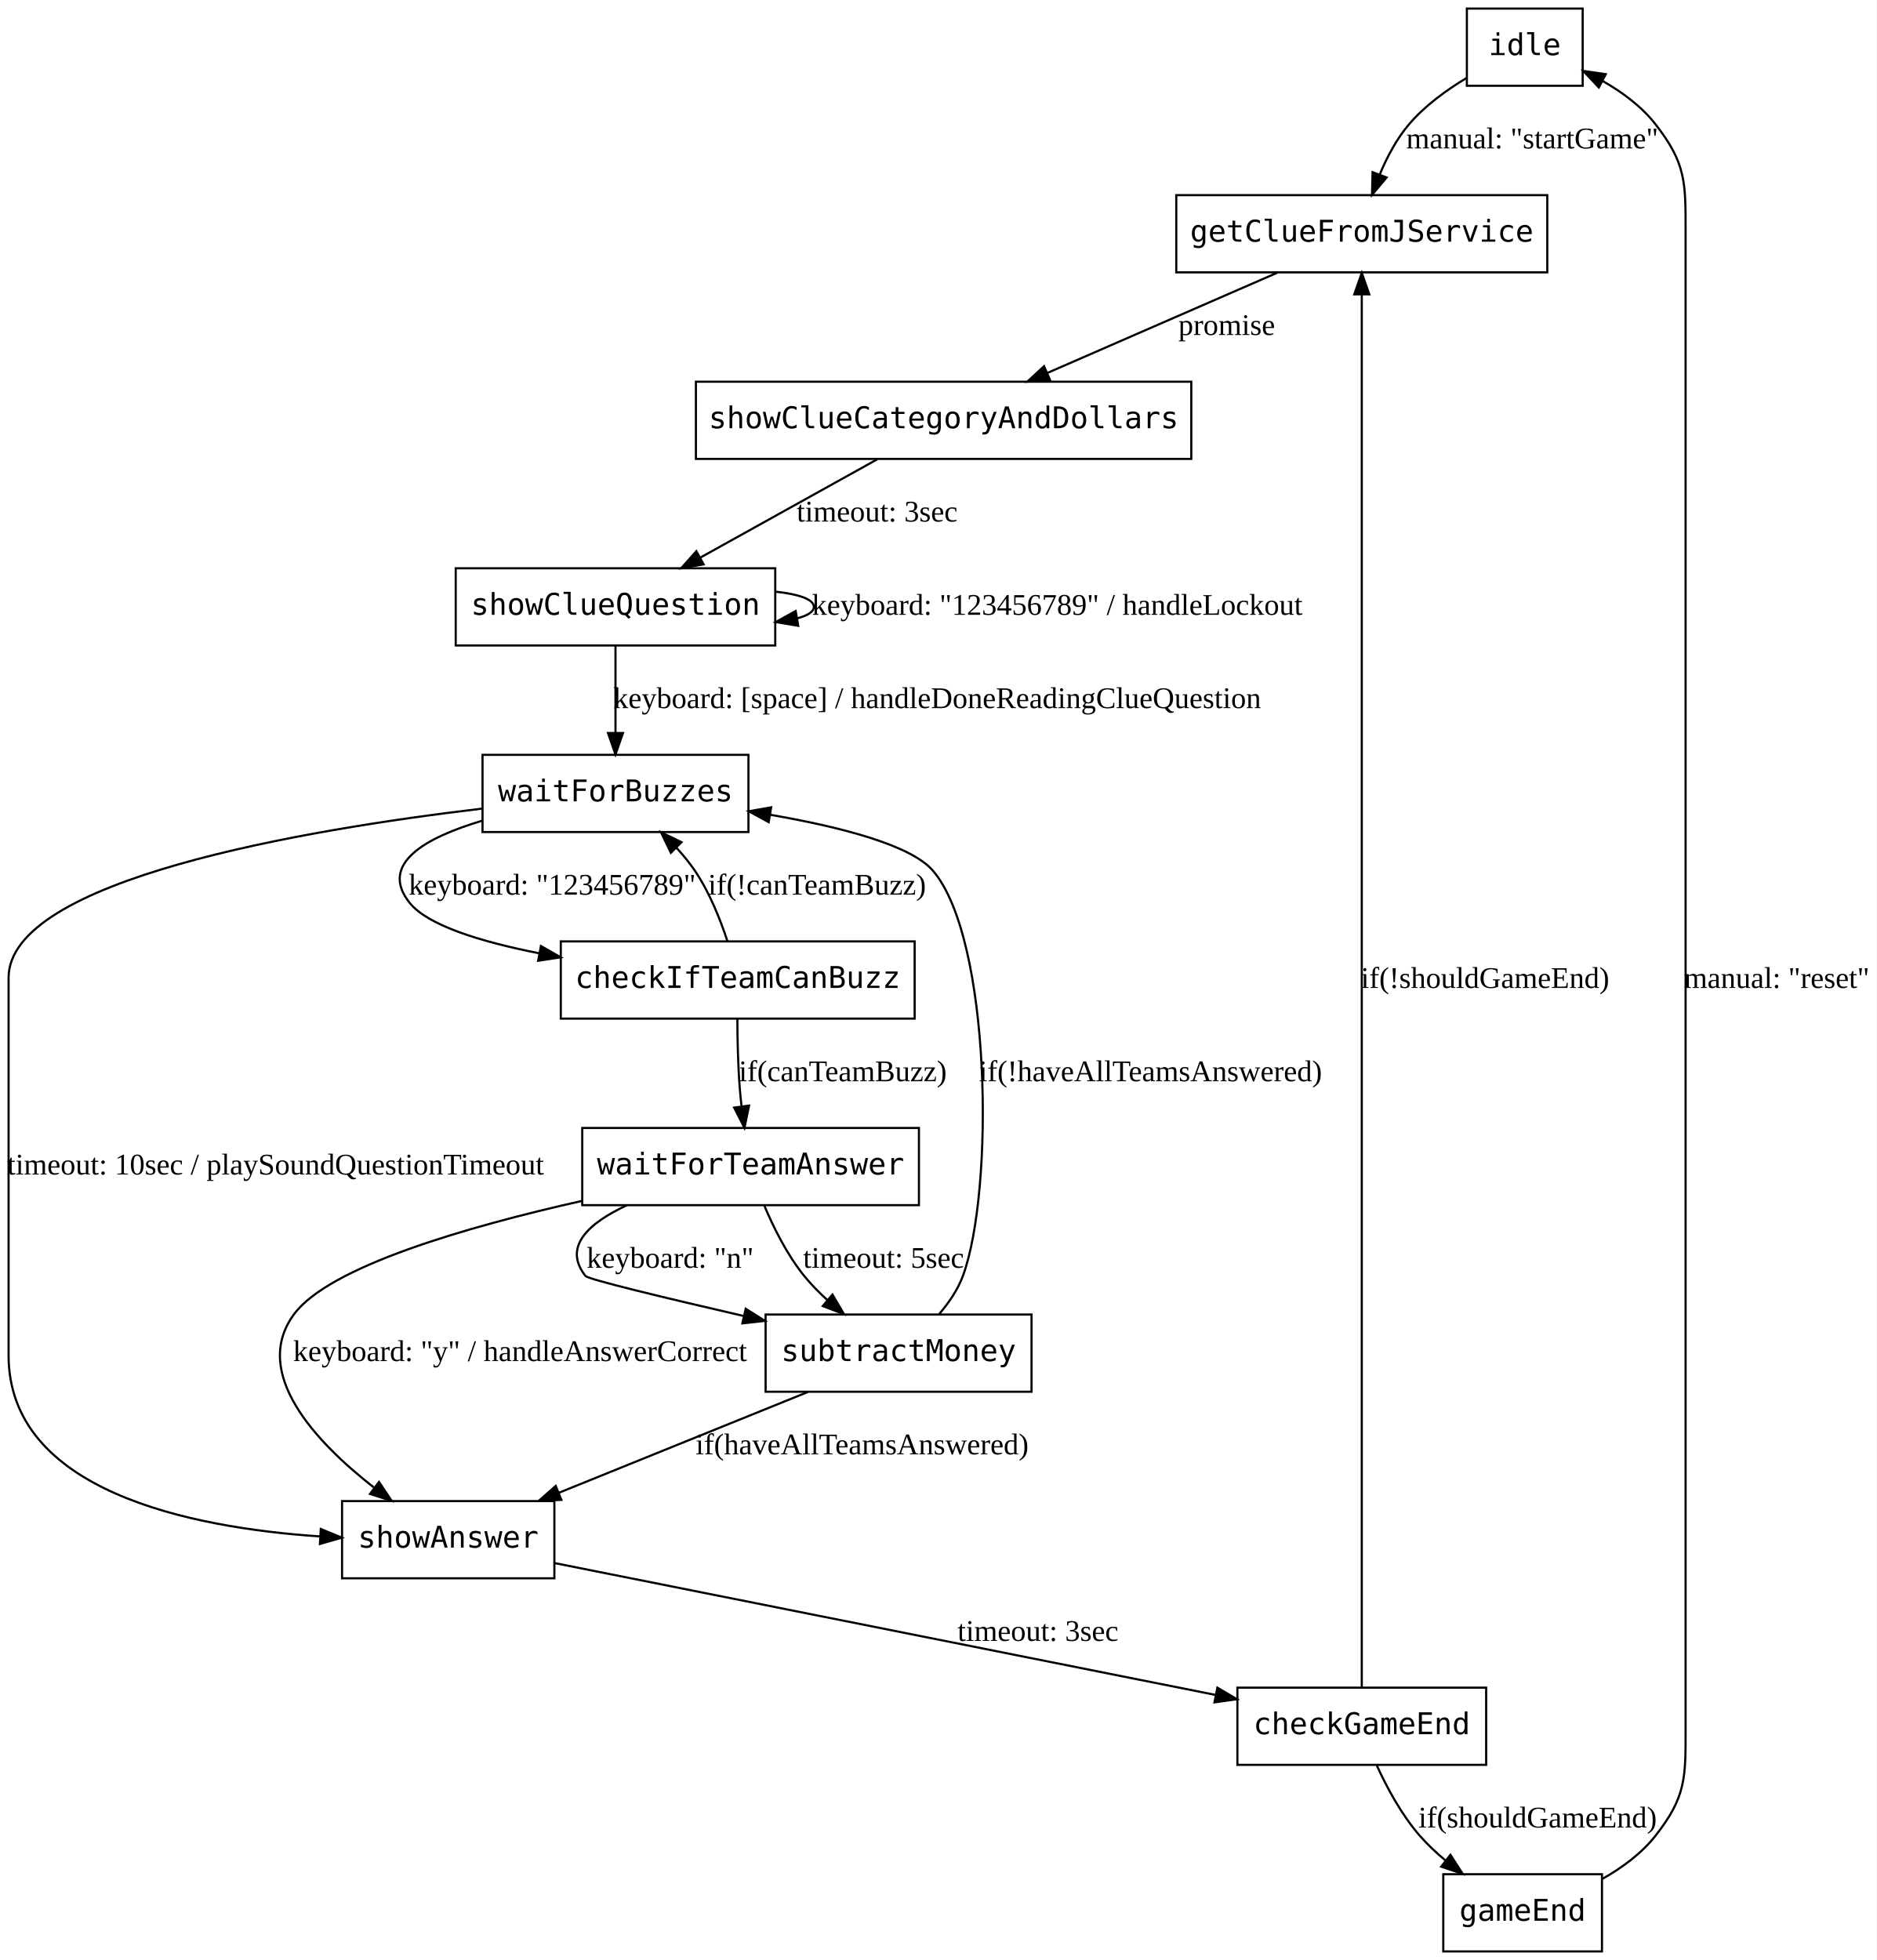
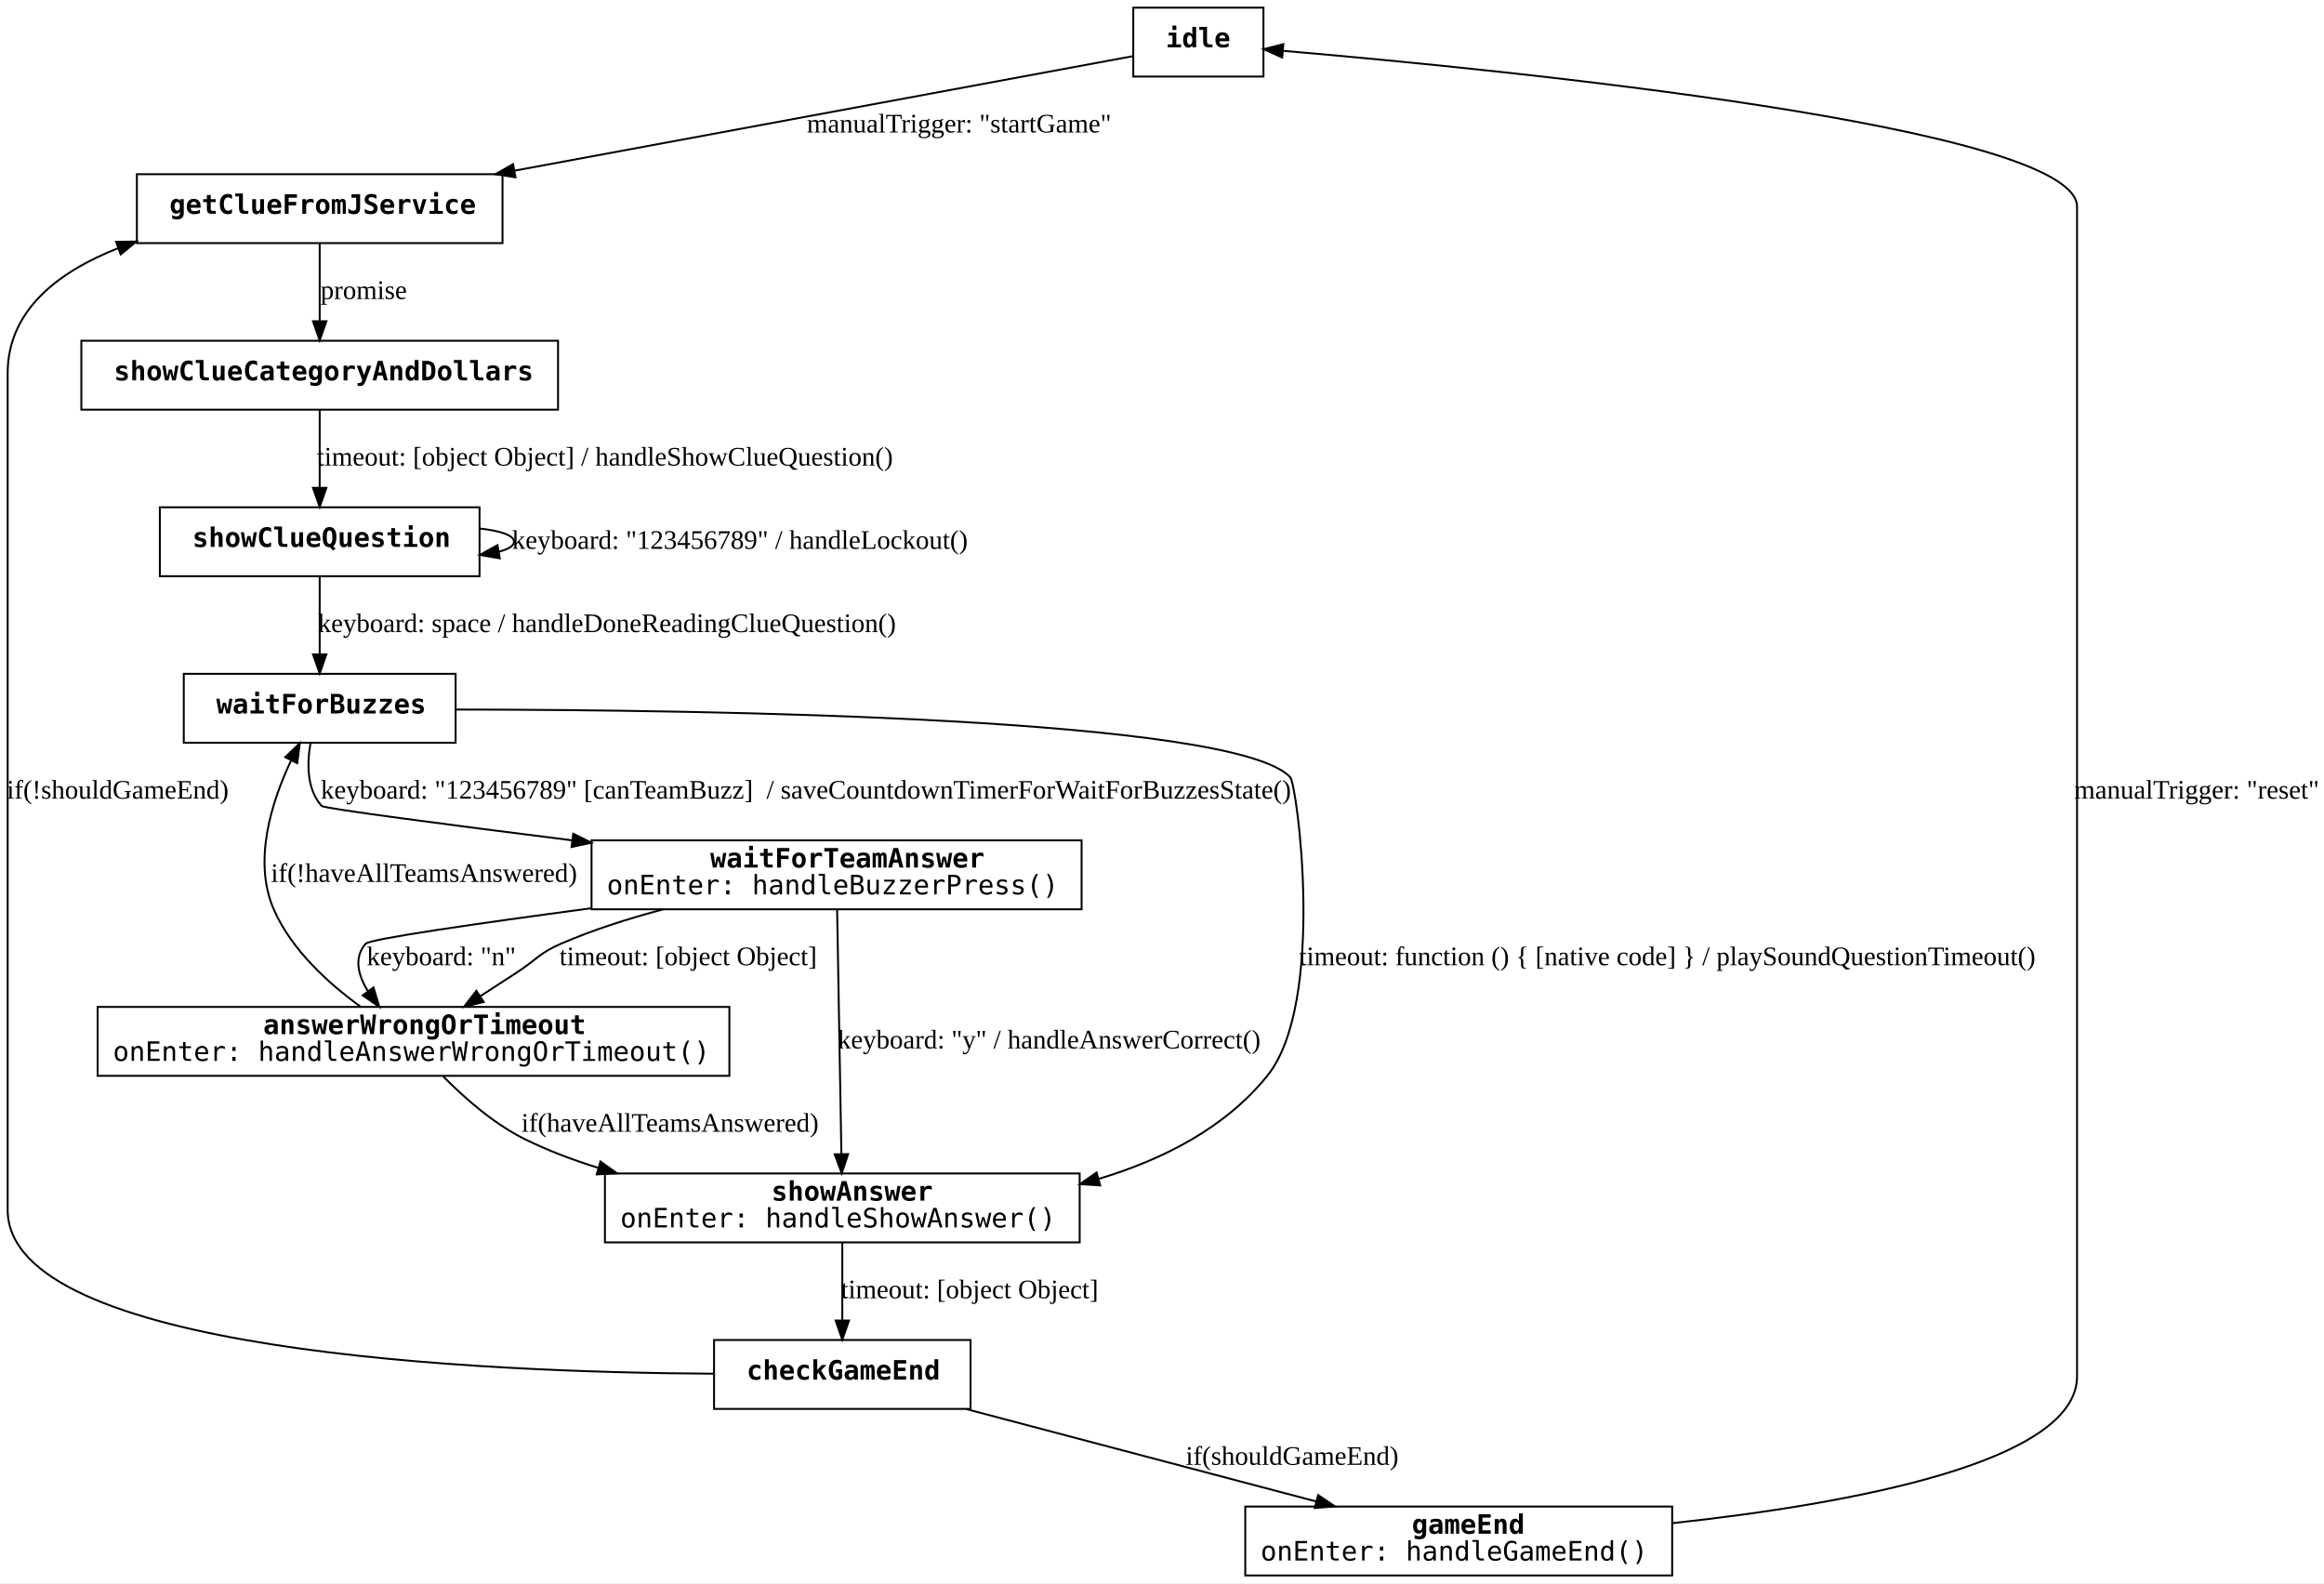
- <svg xmlns="http://www.w3.org/2000/svg" width="875pt" height="914pt" viewBox="0.00 0.00 875.00 914.00">
-   <g id="jeopardy" class="graph" transform="scale(1 1) rotate(0) translate(4 910)">
-     <polygon fill="white" stroke="transparent" points="-4,4 -4,-910 871,-910 871,4 -4,4" />
+ <svg xmlns="http://www.w3.org/2000/svg" width="1214pt" height="827pt" viewBox="0.00 0.00 1214.00 827.00">
+   <g id="jeopardy" class="graph" transform="scale(1 1) rotate(0) translate(4 823)">
+     <polygon fill="white" stroke="transparent" points="-4,4 -4,-823 1210,-823 1210,4 -4,4" />
    <g id="idle" class="node">
-       <polygon fill="none" stroke="black" points="734,-906 680,-906 680,-870 734,-870 734,-906" />
-       <text text-anchor="middle" x="707" y="-884.3" font-family="monospace" font-size="14.00">idle</text>
+       <polygon fill="none" stroke="black" points="656,-819 588,-819 588,-783 656,-783 656,-819" />
+       <text text-anchor="start" x="596" y="-798.3" font-family="monospace" font-size="14.00"> </text>
+       <text text-anchor="start" x="605" y="-798.3" font-family="monospace" font-weight="bold" font-size="14.00">idle</text>
+       <text text-anchor="start" x="639" y="-798.3" font-family="monospace" font-size="14.00"> </text>
    </g>
    <g id="getClueFromJService" class="node">
-       <polygon fill="none" stroke="black" points="717.5,-819 544.5,-819 544.5,-783 717.5,-783 717.5,-819" />
-       <text text-anchor="middle" x="631" y="-797.3" font-family="monospace" font-size="14.00">getClueFromJService</text>
+       <polygon fill="none" stroke="black" points="258.5,-732 67.5,-732 67.5,-696 258.5,-696 258.5,-732" />
+       <text text-anchor="start" x="75.5" y="-711.3" font-family="monospace" font-size="14.00"> </text>
+       <text text-anchor="start" x="84.5" y="-711.3" font-family="monospace" font-weight="bold" font-size="14.00">getClueFromJService</text>
+       <text text-anchor="start" x="241.5" y="-711.3" font-family="monospace" font-size="14.00"> </text>
    </g>
    <g id="idle_to_getClueFromJService" class="edge">
-       <path fill="none" stroke="black" d="M679.9,-873.66C670.46,-868 660.39,-860.68 653,-852 647.23,-845.22 642.74,-836.69 639.36,-828.61" />
-       <polygon fill="black" stroke="black" points="642.58,-827.24 635.77,-819.12 636.03,-829.71 642.58,-827.24" />
-       <text text-anchor="middle" x="710.5" y="-840.8" font-family="Times New Roman,serif" font-size="14.00">manual: "startGame"</text>
+       <path fill="none" stroke="black" d="M587.88,-793.68C520.42,-781.19 367.65,-752.9 264.9,-733.87" />
+       <polygon fill="black" stroke="black" points="265.28,-730.38 254.81,-732 264.01,-737.26 265.28,-730.38" />
+       <text text-anchor="middle" x="497" y="-753.8" font-family="Times New Roman,serif" font-size="14.00">manualTrigger: "startGame"</text>
    </g>
    <g id="showClueCategoryAndDollars" class="node">
-       <polygon fill="none" stroke="black" points="551.5,-732 320.5,-732 320.5,-696 551.5,-696 551.5,-732" />
-       <text text-anchor="middle" x="436" y="-710.3" font-family="monospace" font-size="14.00">showClueCategoryAndDollars</text>
+       <polygon fill="none" stroke="black" points="287.5,-645 38.5,-645 38.5,-609 287.5,-609 287.5,-645" />
+       <text text-anchor="start" x="46.5" y="-624.3" font-family="monospace" font-size="14.00"> </text>
+       <text text-anchor="start" x="55.5" y="-624.3" font-family="monospace" font-weight="bold" font-size="14.00">showClueCategoryAndDollars</text>
+       <text text-anchor="start" x="270.5" y="-624.3" font-family="monospace" font-size="14.00"> </text>
    </g>
    <g id="getClueFromJService_to_showClueCategoryAndDollars" class="edge">
-       <path fill="none" stroke="black" d="M591.54,-782.8C560.65,-769.33 517.53,-750.54 484.53,-736.15" />
-       <polygon fill="black" stroke="black" points="485.63,-732.82 475.07,-732.03 482.84,-739.23 485.63,-732.82" />
-       <text text-anchor="middle" x="568" y="-753.8" font-family="Times New Roman,serif" font-size="14.00">promise</text>
+       <path fill="none" stroke="black" d="M163,-695.8C163,-684.16 163,-668.55 163,-655.24" />
+       <polygon fill="black" stroke="black" points="166.5,-655.18 163,-645.18 159.5,-655.18 166.5,-655.18" />
+       <text text-anchor="middle" x="186" y="-666.8" font-family="Times New Roman,serif" font-size="14.00">promise</text>
    </g>
    <g id="showClueQuestion" class="node">
-       <polygon fill="none" stroke="black" points="357.5,-645 208.5,-645 208.5,-609 357.5,-609 357.5,-645" />
-       <text text-anchor="middle" x="283" y="-623.3" font-family="monospace" font-size="14.00">showClueQuestion</text>
+       <polygon fill="none" stroke="black" points="246.5,-558 79.5,-558 79.5,-522 246.5,-522 246.5,-558" />
+       <text text-anchor="start" x="87.5" y="-537.3" font-family="monospace" font-size="14.00"> </text>
+       <text text-anchor="start" x="96.5" y="-537.3" font-family="monospace" font-weight="bold" font-size="14.00">showClueQuestion</text>
+       <text text-anchor="start" x="229.5" y="-537.3" font-family="monospace" font-size="14.00"> </text>
    </g>
    <g id="showClueCategoryAndDollars_to_showClueQuestion" class="edge">
-       <path fill="none" stroke="black" d="M405.04,-695.8C381.21,-682.56 348.13,-664.18 322.41,-649.9" />
-       <polygon fill="black" stroke="black" points="324.1,-646.83 313.65,-645.03 320.7,-652.95 324.1,-646.83" />
-       <text text-anchor="middle" x="405" y="-666.8" font-family="Times New Roman,serif" font-size="14.00">timeout: 3sec</text>
+       <path fill="none" stroke="black" d="M163,-608.8C163,-597.16 163,-581.55 163,-568.24" />
+       <polygon fill="black" stroke="black" points="166.5,-568.18 163,-558.18 159.5,-568.18 166.5,-568.18" />
+       <text text-anchor="middle" x="312" y="-579.8" font-family="Times New Roman,serif" font-size="14.00">timeout: [object Object] / handleShowClueQuestion()</text>
    </g>
    <g id="showClueQuestion_to_showClueQuestion" class="edge">
-       <path fill="none" stroke="black" d="M357.76,-634.07C368.38,-632.92 375.5,-630.57 375.5,-627 375.5,-624.71 372.58,-622.93 367.69,-621.64" />
-       <polygon fill="black" stroke="black" points="368.21,-618.17 357.76,-619.93 367.03,-625.07 368.21,-618.17" />
-       <text text-anchor="middle" x="489" y="-623.3" font-family="Times New Roman,serif" font-size="14.00">keyboard: "123456789" / handleLockout</text>
+       <path fill="none" stroke="black" d="M246.62,-546.9C257.39,-545.7 264.5,-543.4 264.5,-540 264.5,-537.82 261.58,-536.09 256.65,-534.82" />
+       <polygon fill="black" stroke="black" points="257.07,-531.34 246.62,-533.1 255.89,-538.24 257.07,-531.34" />
+       <text text-anchor="middle" x="382.5" y="-536.3" font-family="Times New Roman,serif" font-size="14.00">keyboard: "123456789" / handleLockout()</text>
    </g>
    <g id="waitForBuzzes" class="node">
-       <polygon fill="none" stroke="black" points="345,-558 221,-558 221,-522 345,-522 345,-558" />
-       <text text-anchor="middle" x="283" y="-536.3" font-family="monospace" font-size="14.00">waitForBuzzes</text>
+       <polygon fill="none" stroke="black" points="234,-471 92,-471 92,-435 234,-435 234,-471" />
+       <text text-anchor="start" x="100" y="-450.3" font-family="monospace" font-size="14.00"> </text>
+       <text text-anchor="start" x="109" y="-450.3" font-family="monospace" font-weight="bold" font-size="14.00">waitForBuzzes</text>
+       <text text-anchor="start" x="217" y="-450.3" font-family="monospace" font-size="14.00"> </text>
    </g>
    <g id="showClueQuestion_to_waitForBuzzes" class="edge">
-       <path fill="none" stroke="black" d="M283,-608.8C283,-597.16 283,-581.55 283,-568.24" />
-       <polygon fill="black" stroke="black" points="286.5,-568.18 283,-558.18 279.5,-568.18 286.5,-568.18" />
-       <text text-anchor="middle" x="433" y="-579.8" font-family="Times New Roman,serif" font-size="14.00">keyboard: [space] / handleDoneReadingClueQuestion</text>
+       <path fill="none" stroke="black" d="M163,-521.8C163,-510.16 163,-494.55 163,-481.24" />
+       <polygon fill="black" stroke="black" points="166.5,-481.18 163,-471.18 159.5,-481.18 166.5,-481.18" />
+       <text text-anchor="middle" x="313" y="-492.8" font-family="Times New Roman,serif" font-size="14.00">keyboard: space / handleDoneReadingClueQuestion()</text>
+     </g>
+     <g id="waitForTeamAnswer" class="node">
+       <polygon fill="none" stroke="black" points="561,-384 305,-384 305,-348 561,-348 561,-384" />
+       <text text-anchor="start" x="358" y="-369.8" font-family="monospace" font-size="14.00"> </text>
+       <text text-anchor="start" x="367" y="-369.8" font-family="monospace" font-weight="bold" font-size="14.00">waitForTeamAnswer</text>
+       <text text-anchor="start" x="313" y="-355.8" font-family="monospace" font-size="14.00">onEnter: handleBuzzerPress() </text>
+     </g>
+     <g id="waitForBuzzes_to_waitForTeamAnswer" class="edge">
+       <path fill="none" stroke="black" d="M158.17,-434.66C156.33,-423.96 156.24,-410.66 164,-402 165.23,-400.63 229.47,-392.24 294.86,-384.02" />
+       <polygon fill="black" stroke="black" points="295.45,-387.48 304.93,-382.76 294.57,-380.53 295.45,-387.48" />
+       <text text-anchor="middle" x="417" y="-405.8" font-family="Times New Roman,serif" font-size="14.00">keyboard: "123456789" [canTeamBuzz]  / saveCountdownTimerForWaitForBuzzesState()</text>
    </g>
    <g id="showAnswer" class="node">
-       <polygon fill="none" stroke="black" points="254.5,-210 155.5,-210 155.5,-174 254.5,-174 254.5,-210" />
-       <text text-anchor="middle" x="205" y="-188.3" font-family="monospace" font-size="14.00">showAnswer</text>
+       <polygon fill="none" stroke="black" points="560,-210 312,-210 312,-174 560,-174 560,-210" />
+       <text text-anchor="start" x="390" y="-195.8" font-family="monospace" font-size="14.00"> </text>
+       <text text-anchor="start" x="399" y="-195.8" font-family="monospace" font-weight="bold" font-size="14.00">showAnswer</text>
+       <text text-anchor="start" x="320" y="-181.8" font-family="monospace" font-size="14.00">onEnter: handleShowAnswer() </text>
    </g>
    <g id="waitForBuzzes_to_showAnswer" class="edge">
-       <path fill="none" stroke="black" d="M220.89,-532.93C137.59,-523.05 0,-499.79 0,-454 0,-454 0,-454 0,-278 0,-214.63 84.63,-197.6 145.14,-193.53" />
-       <polygon fill="black" stroke="black" points="145.59,-197 155.38,-192.94 145.19,-190.02 145.59,-197" />
-       <text text-anchor="middle" x="124.5" y="-362.3" font-family="Times New Roman,serif" font-size="14.00">timeout: 10sec / playSoundQuestionTimeout</text>
+       <path fill="none" stroke="black" d="M234.21,-452.34C366.83,-452.22 640.92,-448.16 670,-417 673.49,-413.26 688.82,-299.18 658,-261 636.05,-233.81 603.5,-217.24 570.06,-207.21" />
+       <polygon fill="black" stroke="black" points="570.71,-203.76 560.14,-204.43 568.82,-210.5 570.71,-203.76" />
+       <text text-anchor="middle" x="867" y="-318.8" font-family="Times New Roman,serif" font-size="14.00">timeout: function () { [native code] } / playSoundQuestionTimeout()</text>
    </g>
-     <g id="checkIfTeamCanBuzz" class="node">
-       <polygon fill="none" stroke="black" points="422.5,-471 257.5,-471 257.5,-435 422.5,-435 422.5,-471" />
-       <text text-anchor="middle" x="340" y="-449.3" font-family="monospace" font-size="14.00">checkIfTeamCanBuzz</text>
+     <g id="waitForTeamAnswer_to_showAnswer" class="edge">
+       <path fill="none" stroke="black" d="M433.3,-347.88C433.82,-318 434.9,-256.11 435.52,-220.27" />
+       <polygon fill="black" stroke="black" points="439.03,-220.11 435.7,-210.05 432.03,-219.99 439.03,-220.11" />
+       <text text-anchor="middle" x="544" y="-275.3" font-family="Times New Roman,serif" font-size="14.00">keyboard: "y" / handleAnswerCorrect()</text>
    </g>
-     <g id="waitForBuzzes_to_checkIfTeamCanBuzz" class="edge">
-       <path fill="none" stroke="black" d="M220.84,-527.27C194.37,-519.42 172.53,-507.15 187,-489 195.4,-478.47 220.12,-470.85 247.32,-465.47" />
-       <polygon fill="black" stroke="black" points="248.23,-468.86 257.42,-463.58 246.95,-461.98 248.23,-468.86" />
-       <text text-anchor="middle" x="253.5" y="-492.8" font-family="Times New Roman,serif" font-size="14.00">keyboard: "123456789"</text>
+     <g id="answerWrongOrTimeout" class="node">
+       <polygon fill="none" stroke="black" points="377,-297 47,-297 47,-261 377,-261 377,-297" />
+       <text text-anchor="start" x="124.5" y="-282.8" font-family="monospace" font-size="14.00"> </text>
+       <text text-anchor="start" x="133.5" y="-282.8" font-family="monospace" font-weight="bold" font-size="14.00">answerWrongOrTimeout</text>
+       <text text-anchor="start" x="55" y="-268.8" font-family="monospace" font-size="14.00">onEnter: handleAnswerWrongOrTimeout() </text>
+     </g>
+     <g id="waitForTeamAnswer_to_answerWrongOrTimeout" class="edge">
+       <path fill="none" stroke="black" d="M304.91,-348.55C246.28,-340.72 189.18,-332.51 187,-330 180.7,-322.74 183.01,-313.62 188.22,-305.16" />
+       <polygon fill="black" stroke="black" points="191.1,-307.16 194.18,-297.02 185.45,-303.02 191.1,-307.16" />
+       <text text-anchor="middle" x="226.5" y="-318.8" font-family="Times New Roman,serif" font-size="14.00">keyboard: "n"</text>
+     </g>
+     <g id="waitForTeamAnswer_to_answerWrongOrTimeout" class="edge">
+       <path fill="none" stroke="black" d="M342.35,-347.94C324.31,-343.17 305.77,-337.25 289,-330 277.8,-325.16 276.23,-321.65 266,-315 259.82,-310.98 253.23,-306.71 246.87,-302.58" />
+       <polygon fill="black" stroke="black" points="248.67,-299.58 238.38,-297.07 244.86,-305.45 248.67,-299.58" />
+       <text text-anchor="middle" x="355.5" y="-318.8" font-family="Times New Roman,serif" font-size="14.00">timeout: [object Object]</text>
    </g>
    <g id="checkGameEnd" class="node">
-       <polygon fill="none" stroke="black" points="689,-123 573,-123 573,-87 689,-87 689,-123" />
-       <text text-anchor="middle" x="631" y="-101.3" font-family="monospace" font-size="14.00">checkGameEnd</text>
+       <polygon fill="none" stroke="black" points="503,-123 369,-123 369,-87 503,-87 503,-123" />
+       <text text-anchor="start" x="377" y="-102.3" font-family="monospace" font-size="14.00"> </text>
+       <text text-anchor="start" x="386" y="-102.3" font-family="monospace" font-weight="bold" font-size="14.00">checkGameEnd</text>
+       <text text-anchor="start" x="486" y="-102.3" font-family="monospace" font-size="14.00"> </text>
    </g>
    <g id="showAnswer_to_checkGameEnd" class="edge">
-       <path fill="none" stroke="black" d="M254.7,-181.08C330.92,-165.88 476.84,-136.76 562.86,-119.6" />
-       <polygon fill="black" stroke="black" points="563.67,-123 572.79,-117.61 562.3,-116.14 563.67,-123" />
-       <text text-anchor="middle" x="480" y="-144.8" font-family="Times New Roman,serif" font-size="14.00">timeout: 3sec</text>
+       <path fill="none" stroke="black" d="M436,-173.8C436,-162.16 436,-146.55 436,-133.24" />
+       <polygon fill="black" stroke="black" points="439.5,-133.18 436,-123.18 432.5,-133.18 439.5,-133.18" />
+       <text text-anchor="middle" x="502.5" y="-144.8" font-family="Times New Roman,serif" font-size="14.00">timeout: [object Object]</text>
    </g>
-     <g id="checkIfTeamCanBuzz_to_waitForBuzzes" class="edge">
-       <path fill="none" stroke="black" d="M335.2,-471.11C331.88,-481.21 326.83,-493.95 320,-504 317.47,-507.72 314.49,-511.34 311.33,-514.76" />
-       <polygon fill="black" stroke="black" points="308.82,-512.32 304.24,-521.88 313.78,-517.26 308.82,-512.32" />
-       <text text-anchor="middle" x="377" y="-492.8" font-family="Times New Roman,serif" font-size="14.00">if(!canTeamBuzz)</text>
+     <g id="answerWrongOrTimeout_to_waitForBuzzes" class="edge">
+       <path fill="none" stroke="black" d="M184.37,-297.11C167.83,-309.08 148.26,-326.72 139,-348 128.04,-373.2 137.83,-404.1 148.01,-425.64" />
+       <polygon fill="black" stroke="black" points="145.01,-427.47 152.64,-434.83 151.26,-424.32 145.01,-427.47" />
+       <text text-anchor="middle" x="217.5" y="-362.3" font-family="Times New Roman,serif" font-size="14.00">if(!haveAllTeamsAnswered)</text>
    </g>
-     <g id="waitForTeamAnswer" class="node">
-       <polygon fill="none" stroke="black" points="424.5,-384 267.5,-384 267.5,-348 424.5,-348 424.5,-384" />
-       <text text-anchor="middle" x="346" y="-362.3" font-family="monospace" font-size="14.00">waitForTeamAnswer</text>
-     </g>
-     <g id="checkIfTeamCanBuzz_to_waitForTeamAnswer" class="edge">
-       <path fill="none" stroke="black" d="M339.83,-434.85C339.86,-425.19 340.12,-412.9 341,-402 341.21,-399.43 341.48,-396.76 341.8,-394.1" />
-       <polygon fill="black" stroke="black" points="345.28,-394.42 343.14,-384.04 338.35,-393.49 345.28,-394.42" />
-       <text text-anchor="middle" x="389" y="-405.8" font-family="Times New Roman,serif" font-size="14.00">if(canTeamBuzz)</text>
-     </g>
-     <g id="waitForTeamAnswer_to_showAnswer" class="edge">
-       <path fill="none" stroke="black" d="M267.42,-349.99C213.69,-337.94 149.34,-319.37 133,-297 113.04,-269.68 143.18,-237.58 170.35,-216.34" />
-       <polygon fill="black" stroke="black" points="172.74,-218.93 178.63,-210.12 168.53,-213.33 172.74,-218.93" />
-       <text text-anchor="middle" x="238.5" y="-275.3" font-family="Times New Roman,serif" font-size="14.00">keyboard: "y" / handleAnswerCorrect</text>
-     </g>
-     <g id="subtractMoney" class="node">
-       <polygon fill="none" stroke="black" points="477,-297 353,-297 353,-261 477,-261 477,-297" />
-       <text text-anchor="middle" x="415" y="-275.3" font-family="monospace" font-size="14.00">subtractMoney</text>
-     </g>
-     <g id="waitForTeamAnswer_to_subtractMoney" class="edge">
-       <path fill="none" stroke="black" d="M288.35,-347.97C270.6,-339.73 258.24,-328.64 269,-315 270.29,-313.37 306.51,-304.68 342.55,-296.37" />
-       <polygon fill="black" stroke="black" points="343.72,-299.69 352.69,-294.04 342.16,-292.87 343.72,-299.69" />
-       <text text-anchor="middle" x="308.5" y="-318.8" font-family="Times New Roman,serif" font-size="14.00">keyboard: "n"</text>
-     </g>
-     <g id="waitForTeamAnswer_to_subtractMoney" class="edge">
-       <path fill="none" stroke="black" d="M352.43,-347.71C356.73,-337.54 363.05,-324.8 371,-315 374.22,-311.03 377.97,-307.21 381.89,-303.66" />
-       <polygon fill="black" stroke="black" points="384.18,-306.31 389.55,-297.18 379.66,-300.96 384.18,-306.31" />
-       <text text-anchor="middle" x="408" y="-318.8" font-family="Times New Roman,serif" font-size="14.00">timeout: 5sec</text>
-     </g>
-     <g id="subtractMoney_to_waitForBuzzes" class="edge">
-       <path fill="none" stroke="black" d="M433.96,-297.26C438.44,-302.48 442.61,-308.54 445,-315 459.61,-354.5 458.43,-472.05 431,-504 420.67,-516.03 387.47,-524.47 355.13,-530.05" />
-       <polygon fill="black" stroke="black" points="354.44,-526.61 345.14,-531.69 355.58,-533.52 354.44,-526.61" />
-       <text text-anchor="middle" x="532.5" y="-405.8" font-family="Times New Roman,serif" font-size="14.00">if(!haveAllTeamsAnswered)</text>
-     </g>
-     <g id="subtractMoney_to_showAnswer" class="edge">
-       <path fill="none" stroke="black" d="M372.76,-260.9C339.22,-247.33 292.2,-228.29 256.47,-213.83" />
-       <polygon fill="black" stroke="black" points="257.76,-210.58 247.18,-210.07 255.13,-217.07 257.76,-210.58" />
-       <text text-anchor="middle" x="398" y="-231.8" font-family="Times New Roman,serif" font-size="14.00">if(haveAllTeamsAnswered)</text>
+     <g id="answerWrongOrTimeout_to_showAnswer" class="edge">
+       <path fill="none" stroke="black" d="M227.6,-260.63C238.44,-249.63 253.8,-236.02 270,-228 282.11,-222.01 295.2,-217.04 308.55,-212.92" />
+       <polygon fill="black" stroke="black" points="309.68,-216.23 318.3,-210.07 307.72,-209.51 309.68,-216.23" />
+       <text text-anchor="middle" x="346" y="-231.8" font-family="Times New Roman,serif" font-size="14.00">if(haveAllTeamsAnswered)</text>
    </g>
    <g id="checkGameEnd_to_getClueFromJService" class="edge">
-       <path fill="none" stroke="black" d="M631,-123.26C631,-140.43 631,-167.54 631,-191 631,-715 631,-715 631,-715 631,-734.25 631,-755.95 631,-772.6" />
-       <polygon fill="black" stroke="black" points="627.5,-772.74 631,-782.74 634.5,-772.74 627.5,-772.74" />
-       <text text-anchor="middle" x="688.5" y="-449.3" font-family="Times New Roman,serif" font-size="14.00">if(!shouldGameEnd)</text>
+       <path fill="none" stroke="black" d="M368.83,-105.39C246.53,-106.11 0,-116.77 0,-191 0,-628 0,-628 0,-628 0,-660.82 26.31,-680.99 57.79,-693.38" />
+       <polygon fill="black" stroke="black" points="56.65,-696.69 67.24,-696.82 59.04,-690.11 56.65,-696.69" />
+       <text text-anchor="middle" x="57.5" y="-405.8" font-family="Times New Roman,serif" font-size="14.00">if(!shouldGameEnd)</text>
    </g>
    <g id="gameEnd" class="node">
-       <polygon fill="none" stroke="black" points="743,-36 669,-36 669,0 743,0 743,-36" />
-       <text text-anchor="middle" x="706" y="-14.3" font-family="monospace" font-size="14.00">gameEnd</text>
+       <polygon fill="none" stroke="black" points="869.5,-36 646.5,-36 646.5,0 869.5,0 869.5,-36" />
+       <text text-anchor="start" x="724.5" y="-21.8" font-family="monospace" font-size="14.00"> </text>
+       <text text-anchor="start" x="733.5" y="-21.8" font-family="monospace" font-weight="bold" font-size="14.00">gameEnd</text>
+       <text text-anchor="start" x="654.5" y="-7.8" font-family="monospace" font-size="14.00">onEnter: handleGameEnd() </text>
    </g>
    <g id="checkGameEnd_to_gameEnd" class="edge">
-       <path fill="none" stroke="black" d="M638.05,-86.61C642.73,-76.4 649.56,-63.66 658,-54 661.6,-49.87 665.78,-45.95 670.13,-42.33" />
-       <polygon fill="black" stroke="black" points="672.34,-45.05 678.08,-36.15 668.04,-39.53 672.34,-45.05" />
-       <text text-anchor="middle" x="713" y="-57.8" font-family="Times New Roman,serif" font-size="14.00">if(shouldGameEnd)</text>
+       <path fill="none" stroke="black" d="M500.77,-86.9C553.62,-72.95 628.3,-53.24 683.59,-38.64" />
+       <polygon fill="black" stroke="black" points="684.55,-42.01 693.33,-36.07 682.77,-35.24 684.55,-42.01" />
+       <text text-anchor="middle" x="671" y="-57.8" font-family="Times New Roman,serif" font-size="14.00">if(shouldGameEnd)</text>
    </g>
    <g id="gameEnd_to_idle" class="edge">
-       <path fill="none" stroke="black" d="M743.03,-33.74C752.29,-38.94 761.44,-45.63 768,-54 782.24,-72.16 782,-80.92 782,-104 782,-802 782,-802 782,-802 782,-825.08 782.18,-833.79 768,-852 761.53,-860.31 752.5,-866.99 743.36,-872.2" />
-       <polygon fill="black" stroke="black" points="741.54,-869.21 734.28,-876.93 744.77,-875.42 741.54,-869.21" />
-       <text text-anchor="middle" x="824.5" y="-449.3" font-family="Times New Roman,serif" font-size="14.00">manual: "reset"</text>
+       <path fill="none" stroke="black" d="M869.61,-27.32C962.97,-37.45 1081,-59.13 1081,-104 1081,-715 1081,-715 1081,-715 1081,-756.9 781.49,-786.57 666.35,-796.43" />
+       <polygon fill="black" stroke="black" points="665.79,-792.96 656.12,-797.3 666.38,-799.94 665.79,-792.96" />
+       <text text-anchor="middle" x="1143.5" y="-405.8" font-family="Times New Roman,serif" font-size="14.00">manualTrigger: "reset"</text>
    </g>
  </g>
</svg>
